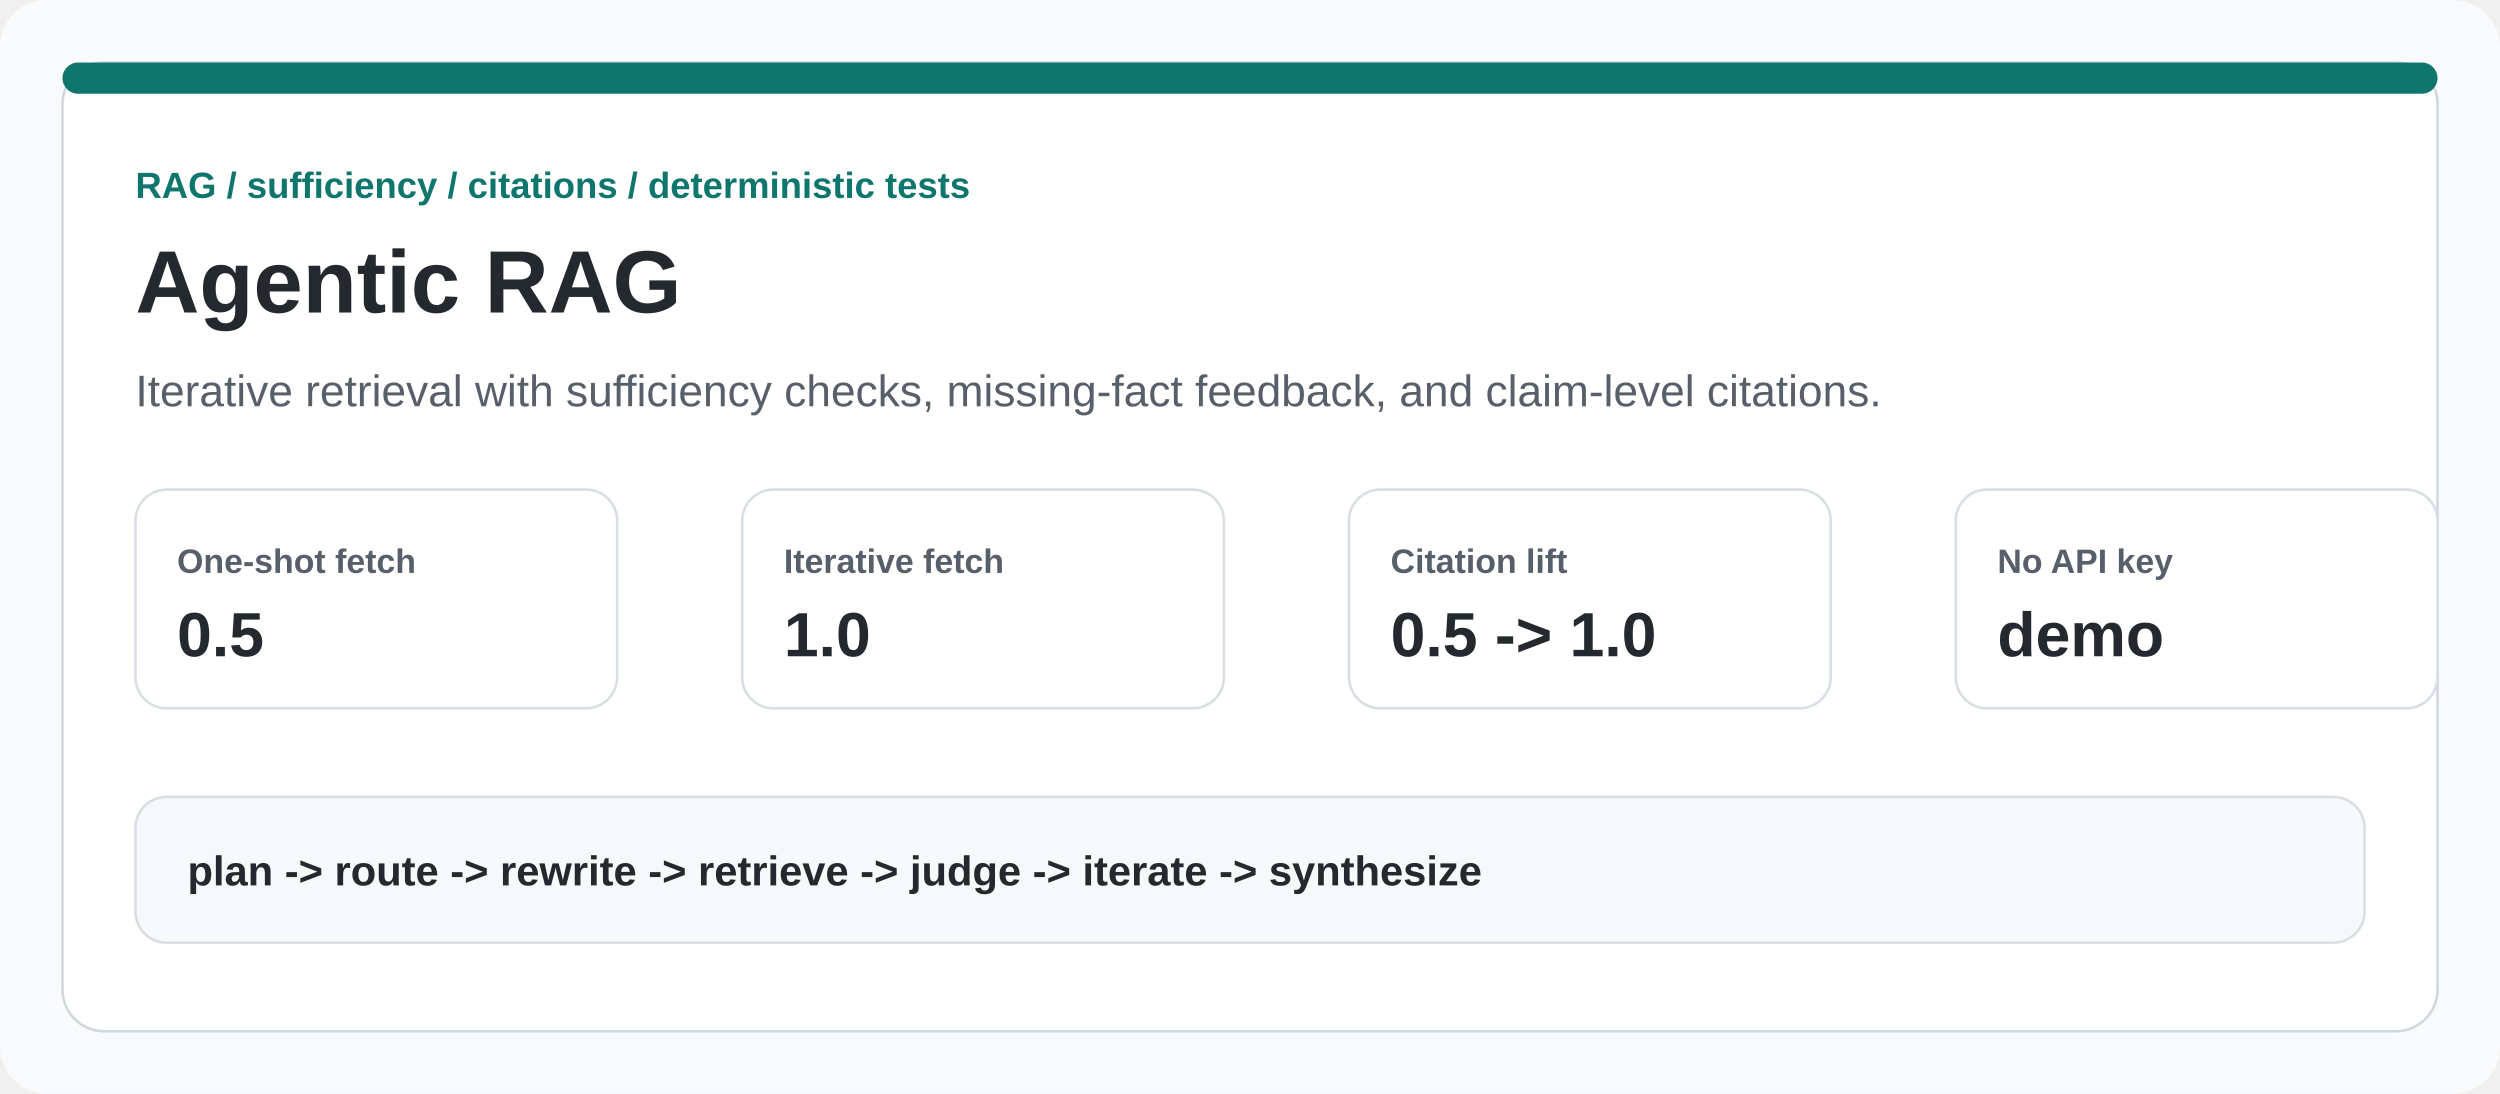
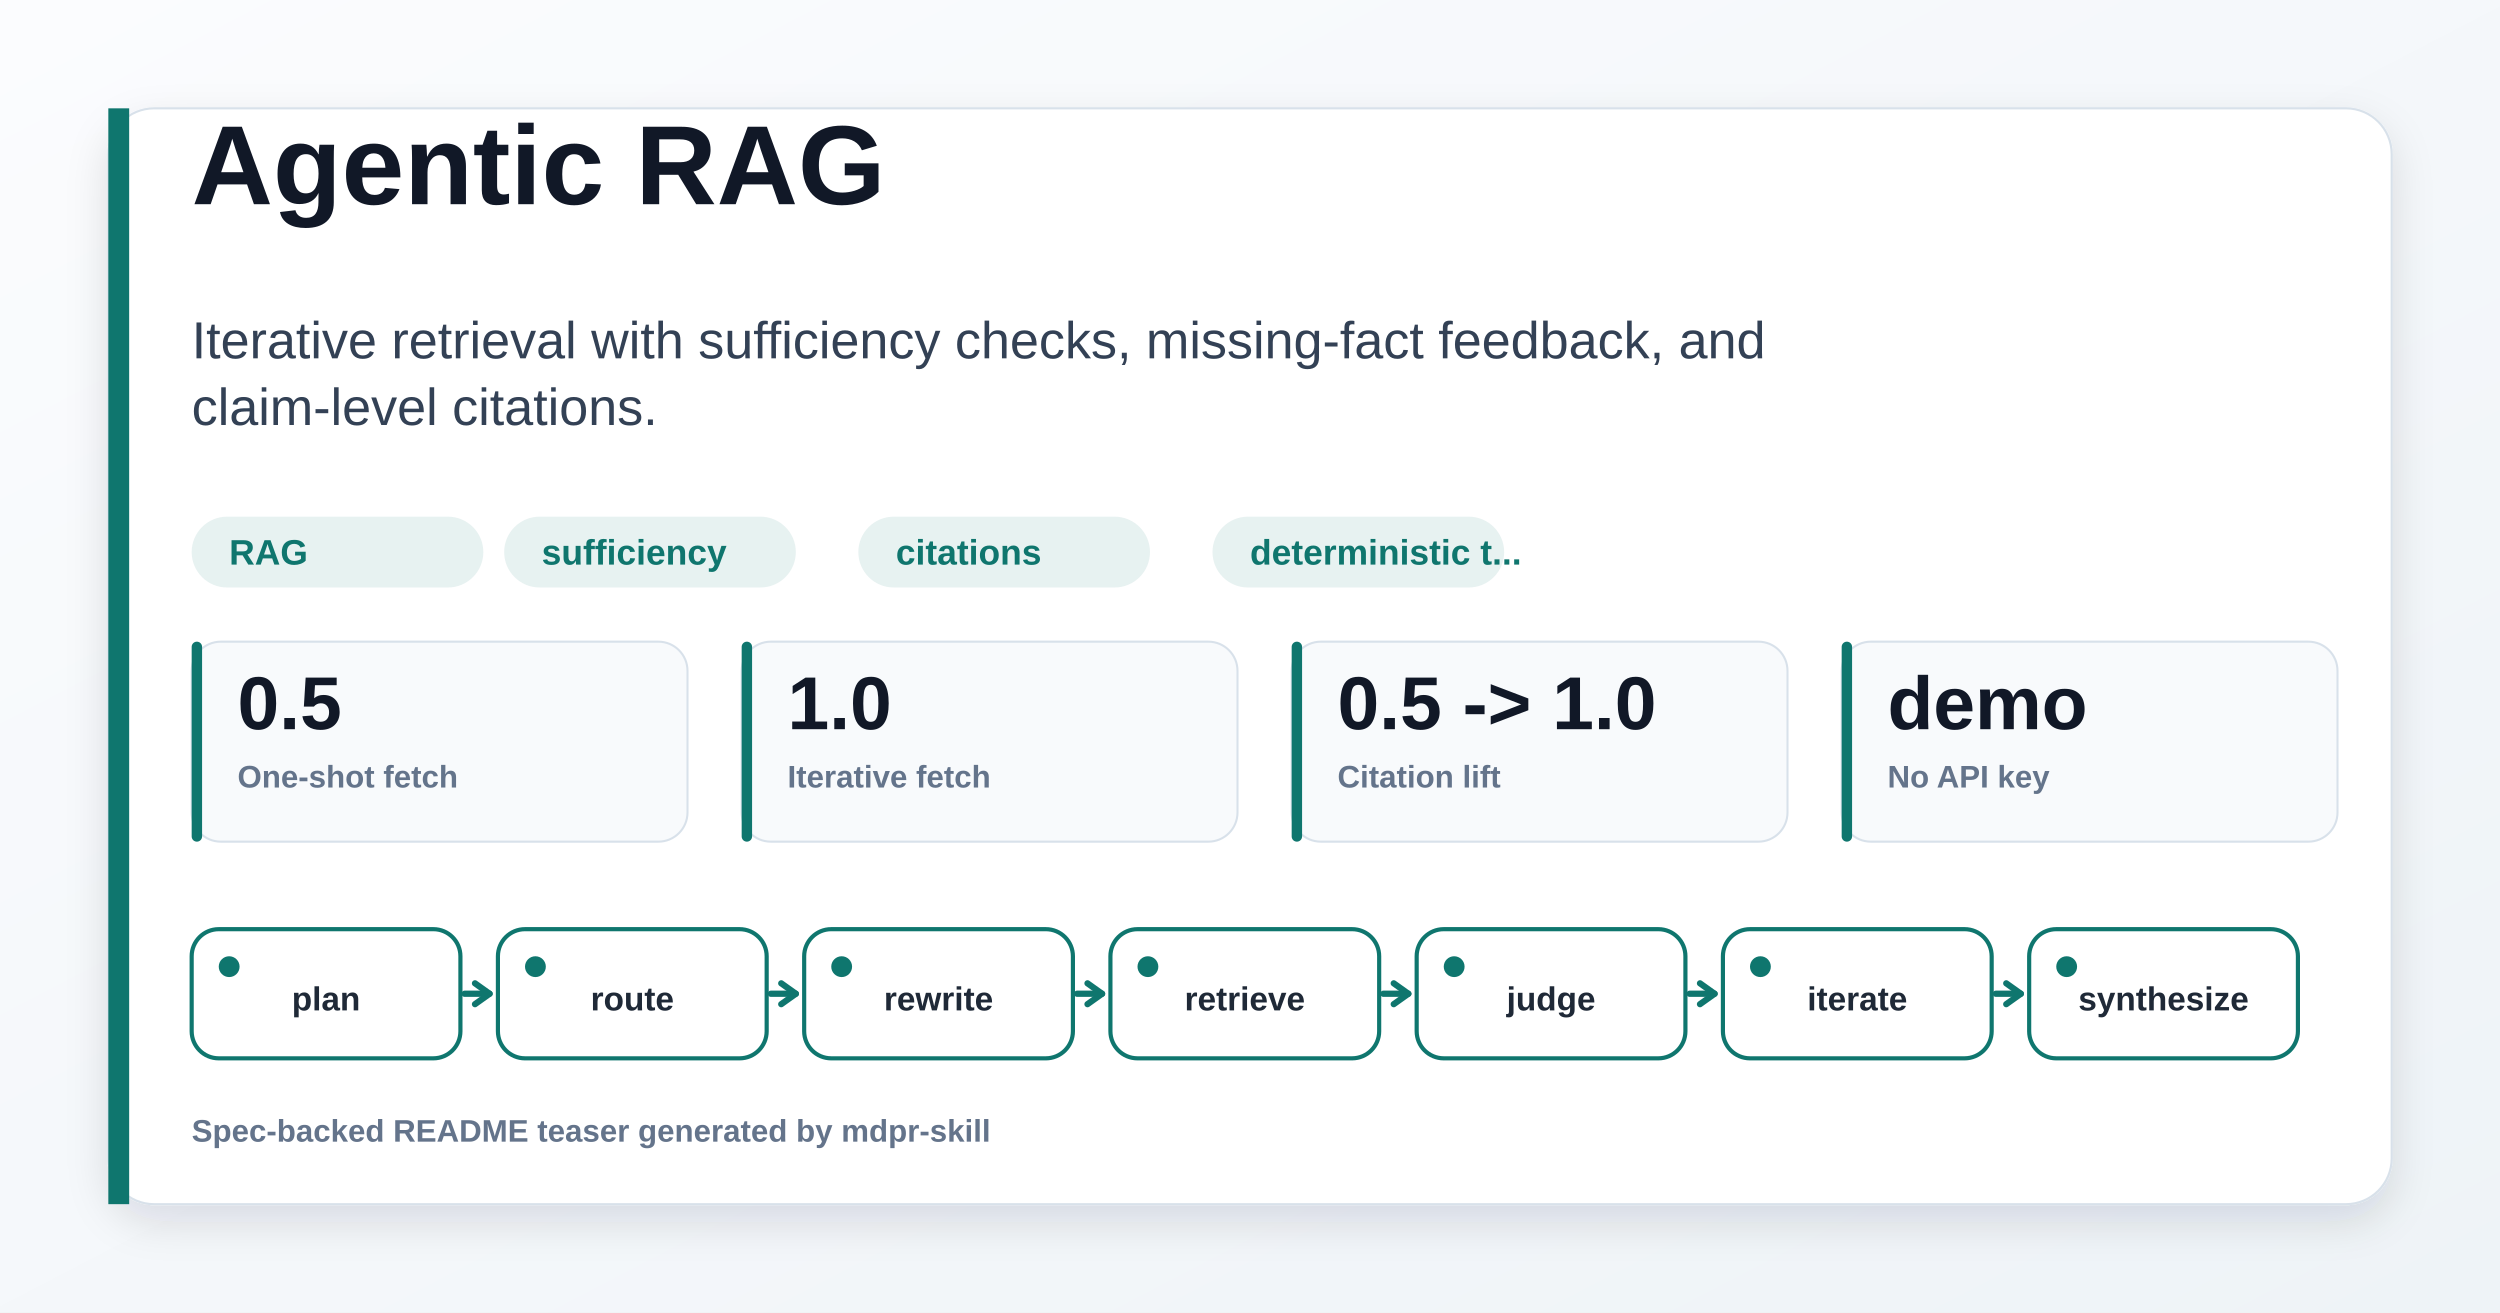
- <svg xmlns="http://www.w3.org/2000/svg" width="960" height="420" viewBox="0 0 960 420" role="img" aria-labelledby="title desc">
-   <rect width="960" height="420" rx="18" fill="#f8fafc" />
-   <rect x="24" y="24" width="912" height="372" rx="16" fill="#ffffff" stroke="#d0d7de" />
-   <rect x="24" y="24" width="912" height="12" rx="6" fill="#0f766e" />
-   <text x="52" y="76" font-family="Segoe UI, Arial, sans-serif" font-size="14" font-weight="700" fill="#0f766e">RAG / sufficiency / citations / deterministic tests</text>
-   <text x="52" y="120" font-family="Segoe UI, Arial, sans-serif" font-size="34" font-weight="760" fill="#24292f">Agentic RAG</text>
-   <text x="52" y="156" font-family="Segoe UI, Arial, sans-serif" font-size="17" fill="#57606a">Iterative retrieval with sufficiency checks, missing-fact feedback, and claim-level citations.</text>
-   <rect x="52" y="188" width="185" height="84" rx="12" fill="#ffffff" stroke="#d8dee4" />
-   <text x="68" y="220" font-family="Segoe UI, Arial, sans-serif" font-size="13" font-weight="700" fill="#57606a">One-shot fetch</text>
-   <text x="68" y="252" font-family="Segoe UI, Arial, sans-serif" font-size="24" font-weight="750" fill="#24292f">0.5</text>
-   <rect x="285" y="188" width="185" height="84" rx="12" fill="#ffffff" stroke="#d8dee4" />
-   <text x="301" y="220" font-family="Segoe UI, Arial, sans-serif" font-size="13" font-weight="700" fill="#57606a">Iterative fetch</text>
-   <text x="301" y="252" font-family="Segoe UI, Arial, sans-serif" font-size="24" font-weight="750" fill="#24292f">1.0</text>
-   <rect x="518" y="188" width="185" height="84" rx="12" fill="#ffffff" stroke="#d8dee4" />
-   <text x="534" y="220" font-family="Segoe UI, Arial, sans-serif" font-size="13" font-weight="700" fill="#57606a">Citation lift</text>
-   <text x="534" y="252" font-family="Segoe UI, Arial, sans-serif" font-size="24" font-weight="750" fill="#24292f">0.5 -&gt; 1.0</text>
-   <rect x="751" y="188" width="185" height="84" rx="12" fill="#ffffff" stroke="#d8dee4" />
-   <text x="767" y="220" font-family="Segoe UI, Arial, sans-serif" font-size="13" font-weight="700" fill="#57606a">No API key</text>
-   <text x="767" y="252" font-family="Segoe UI, Arial, sans-serif" font-size="24" font-weight="750" fill="#24292f">demo</text>
-   <rect x="52" y="306" width="856" height="56" rx="12" fill="#f6f8fa" stroke="#d8dee4" />
-   <text x="72" y="340" font-family="Segoe UI, Arial, sans-serif" font-size="16" font-weight="650" fill="#24292f">plan -&gt; route -&gt; rewrite -&gt; retrieve -&gt; judge -&gt; iterate -&gt; synthesize</text>
+ <svg xmlns="http://www.w3.org/2000/svg" width="1200" height="630" viewBox="0 0 1200 630" role="img" aria-labelledby="title desc">
+   <defs>
+     <linearGradient id="bg" x1="0" y1="0" x2="1" y2="1">
+       <stop offset="0" stop-color="#fbfcfe" />
+       <stop offset="1" stop-color="#eef3f7" />
+     </linearGradient>
+     <filter id="shadow" x="-20%" y="-20%" width="140%" height="140%">
+       <feDropShadow dx="0" dy="8" stdDeviation="10" flood-color="#0f172a" flood-opacity="0.12" />
+     </filter>
+   </defs>
+   <style>
+     .title{font:700 54px Arial,Helvetica,sans-serif;fill:#111827}
+     .subtitle{font:400 25px Arial,Helvetica,sans-serif;fill:#334155}
+     .chip{font:700 17px Arial,Helvetica,sans-serif;fill:#0f766e}
+     .metric-value{font:700 36px Arial,Helvetica,sans-serif;fill:#111827}
+     .metric-label{font:600 15px Arial,Helvetica,sans-serif;fill:#64748b;text-transform:uppercase}
+     .pipeline-label{font:700 16px Arial,Helvetica,sans-serif;fill:#1f2937}
+     .footer{font:600 15px Arial,Helvetica,sans-serif;fill:#64748b}
+   </style>
+   <rect width="1200" height="630" rx="0" fill="url(#bg)" />
+   <rect x="52" y="52" width="1096" height="526" rx="22" fill="#ffffff" stroke="#d8e1ea" filter="url(#shadow)" />
+   <rect x="52" y="52" width="10" height="526" fill="#0f766e" />
+   <g transform="translate(92 98)">
+     <text x="0" y="0" class="title">Agentic RAG</text>
+     <text x="0" y="74" class="subtitle">Iterative retrieval with sufficiency checks, missing-fact feedback, and</text>
+     <text x="0" y="106" class="subtitle">claim-level citations.</text>
+   </g>
+   <g class="teaser-chips">
+     <g class="chip-badge" transform="translate(92 248)">
+       <rect width="140" height="34" rx="17" fill="#0f766e" opacity="0.1" />
+       <text x="18" y="23" class="chip">RAG</text>
+     </g>
+     <g class="chip-badge" transform="translate(242 248)">
+       <rect width="140" height="34" rx="17" fill="#0f766e" opacity="0.1" />
+       <text x="18" y="23" class="chip">sufficiency</text>
+     </g>
+     <g class="chip-badge" transform="translate(412 248)">
+       <rect width="140" height="34" rx="17" fill="#0f766e" opacity="0.1" />
+       <text x="18" y="23" class="chip">citations</text>
+     </g>
+     <g class="chip-badge" transform="translate(582 248)">
+       <rect width="140" height="34" rx="17" fill="#0f766e" opacity="0.1" />
+       <text x="18" y="23" class="chip">deterministic t...</text>
+     </g>
+   </g>
+   <g class="teaser-metrics">
+     <g class="metric-card" transform="translate(92 308)">
+       <rect width="238" height="96" rx="14" fill="#f8fafc" stroke="#d8e1ea" />
+       <rect width="5" height="96" rx="2.5" fill="#0f766e" />
+       <text x="22" y="42" class="metric-value">0.5</text>
+       <text x="22" y="70" class="metric-label">One-shot fetch</text>
+     </g>
+     <g class="metric-card" transform="translate(356 308)">
+       <rect width="238" height="96" rx="14" fill="#f8fafc" stroke="#d8e1ea" />
+       <rect width="5" height="96" rx="2.5" fill="#0f766e" />
+       <text x="22" y="42" class="metric-value">1.0</text>
+       <text x="22" y="70" class="metric-label">Iterative fetch</text>
+     </g>
+     <g class="metric-card" transform="translate(620 308)">
+       <rect width="238" height="96" rx="14" fill="#f8fafc" stroke="#d8e1ea" />
+       <rect width="5" height="96" rx="2.5" fill="#0f766e" />
+       <text x="22" y="42" class="metric-value">0.5 -&gt; 1.0</text>
+       <text x="22" y="70" class="metric-label">Citation lift</text>
+     </g>
+     <g class="metric-card" transform="translate(884 308)">
+       <rect width="238" height="96" rx="14" fill="#f8fafc" stroke="#d8e1ea" />
+       <rect width="5" height="96" rx="2.5" fill="#0f766e" />
+       <text x="22" y="42" class="metric-value">demo</text>
+       <text x="22" y="70" class="metric-label">No API key</text>
+     </g>
+   </g>
+   <g class="teaser-pipeline" aria-label="Pipeline">
+     <g class="pipeline-node" transform="translate(92 446)">
+       <rect width="129" height="62" rx="13" fill="#ffffff" stroke="#0f766e" stroke-width="2" />
+       <circle cx="18" cy="18" r="5" fill="#0f766e" />
+       <text x="64.5" y="39" text-anchor="middle" class="pipeline-label">plan</text>
+     </g>
+     <path class="pipeline-connector" d="M 223 477 L 235 477" stroke="#0f766e" stroke-width="3" stroke-linecap="round" />
+     <path class="pipeline-connector-arrow" d="M 228 472 L 235 477 L 228 482" fill="none" stroke="#0f766e" stroke-width="3" stroke-linecap="round" stroke-linejoin="round" />
+     <g class="pipeline-node" transform="translate(239 446)">
+       <rect width="129" height="62" rx="13" fill="#ffffff" stroke="#0f766e" stroke-width="2" />
+       <circle cx="18" cy="18" r="5" fill="#0f766e" />
+       <text x="64.5" y="39" text-anchor="middle" class="pipeline-label">route</text>
+     </g>
+     <path class="pipeline-connector" d="M 370 477 L 382 477" stroke="#0f766e" stroke-width="3" stroke-linecap="round" />
+     <path class="pipeline-connector-arrow" d="M 375 472 L 382 477 L 375 482" fill="none" stroke="#0f766e" stroke-width="3" stroke-linecap="round" stroke-linejoin="round" />
+     <g class="pipeline-node" transform="translate(386 446)">
+       <rect width="129" height="62" rx="13" fill="#ffffff" stroke="#0f766e" stroke-width="2" />
+       <circle cx="18" cy="18" r="5" fill="#0f766e" />
+       <text x="64.5" y="39" text-anchor="middle" class="pipeline-label">rewrite</text>
+     </g>
+     <path class="pipeline-connector" d="M 517 477 L 529 477" stroke="#0f766e" stroke-width="3" stroke-linecap="round" />
+     <path class="pipeline-connector-arrow" d="M 522 472 L 529 477 L 522 482" fill="none" stroke="#0f766e" stroke-width="3" stroke-linecap="round" stroke-linejoin="round" />
+     <g class="pipeline-node" transform="translate(533 446)">
+       <rect width="129" height="62" rx="13" fill="#ffffff" stroke="#0f766e" stroke-width="2" />
+       <circle cx="18" cy="18" r="5" fill="#0f766e" />
+       <text x="64.5" y="39" text-anchor="middle" class="pipeline-label">retrieve</text>
+     </g>
+     <path class="pipeline-connector" d="M 664 477 L 676 477" stroke="#0f766e" stroke-width="3" stroke-linecap="round" />
+     <path class="pipeline-connector-arrow" d="M 669 472 L 676 477 L 669 482" fill="none" stroke="#0f766e" stroke-width="3" stroke-linecap="round" stroke-linejoin="round" />
+     <g class="pipeline-node" transform="translate(680 446)">
+       <rect width="129" height="62" rx="13" fill="#ffffff" stroke="#0f766e" stroke-width="2" />
+       <circle cx="18" cy="18" r="5" fill="#0f766e" />
+       <text x="64.5" y="39" text-anchor="middle" class="pipeline-label">judge</text>
+     </g>
+     <path class="pipeline-connector" d="M 811 477 L 823 477" stroke="#0f766e" stroke-width="3" stroke-linecap="round" />
+     <path class="pipeline-connector-arrow" d="M 816 472 L 823 477 L 816 482" fill="none" stroke="#0f766e" stroke-width="3" stroke-linecap="round" stroke-linejoin="round" />
+     <g class="pipeline-node" transform="translate(827 446)">
+       <rect width="129" height="62" rx="13" fill="#ffffff" stroke="#0f766e" stroke-width="2" />
+       <circle cx="18" cy="18" r="5" fill="#0f766e" />
+       <text x="64.5" y="39" text-anchor="middle" class="pipeline-label">iterate</text>
+     </g>
+     <path class="pipeline-connector" d="M 958 477 L 970 477" stroke="#0f766e" stroke-width="3" stroke-linecap="round" />
+     <path class="pipeline-connector-arrow" d="M 963 472 L 970 477 L 963 482" fill="none" stroke="#0f766e" stroke-width="3" stroke-linecap="round" stroke-linejoin="round" />
+     <g class="pipeline-node" transform="translate(974 446)">
+       <rect width="129" height="62" rx="13" fill="#ffffff" stroke="#0f766e" stroke-width="2" />
+       <circle cx="18" cy="18" r="5" fill="#0f766e" />
+       <text x="64.5" y="39" text-anchor="middle" class="pipeline-label">synthesize</text>
+     </g>
+   </g>
+   <text x="92" y="548" class="footer">Spec-backed README teaser generated by mdpr-skill</text>
</svg>
